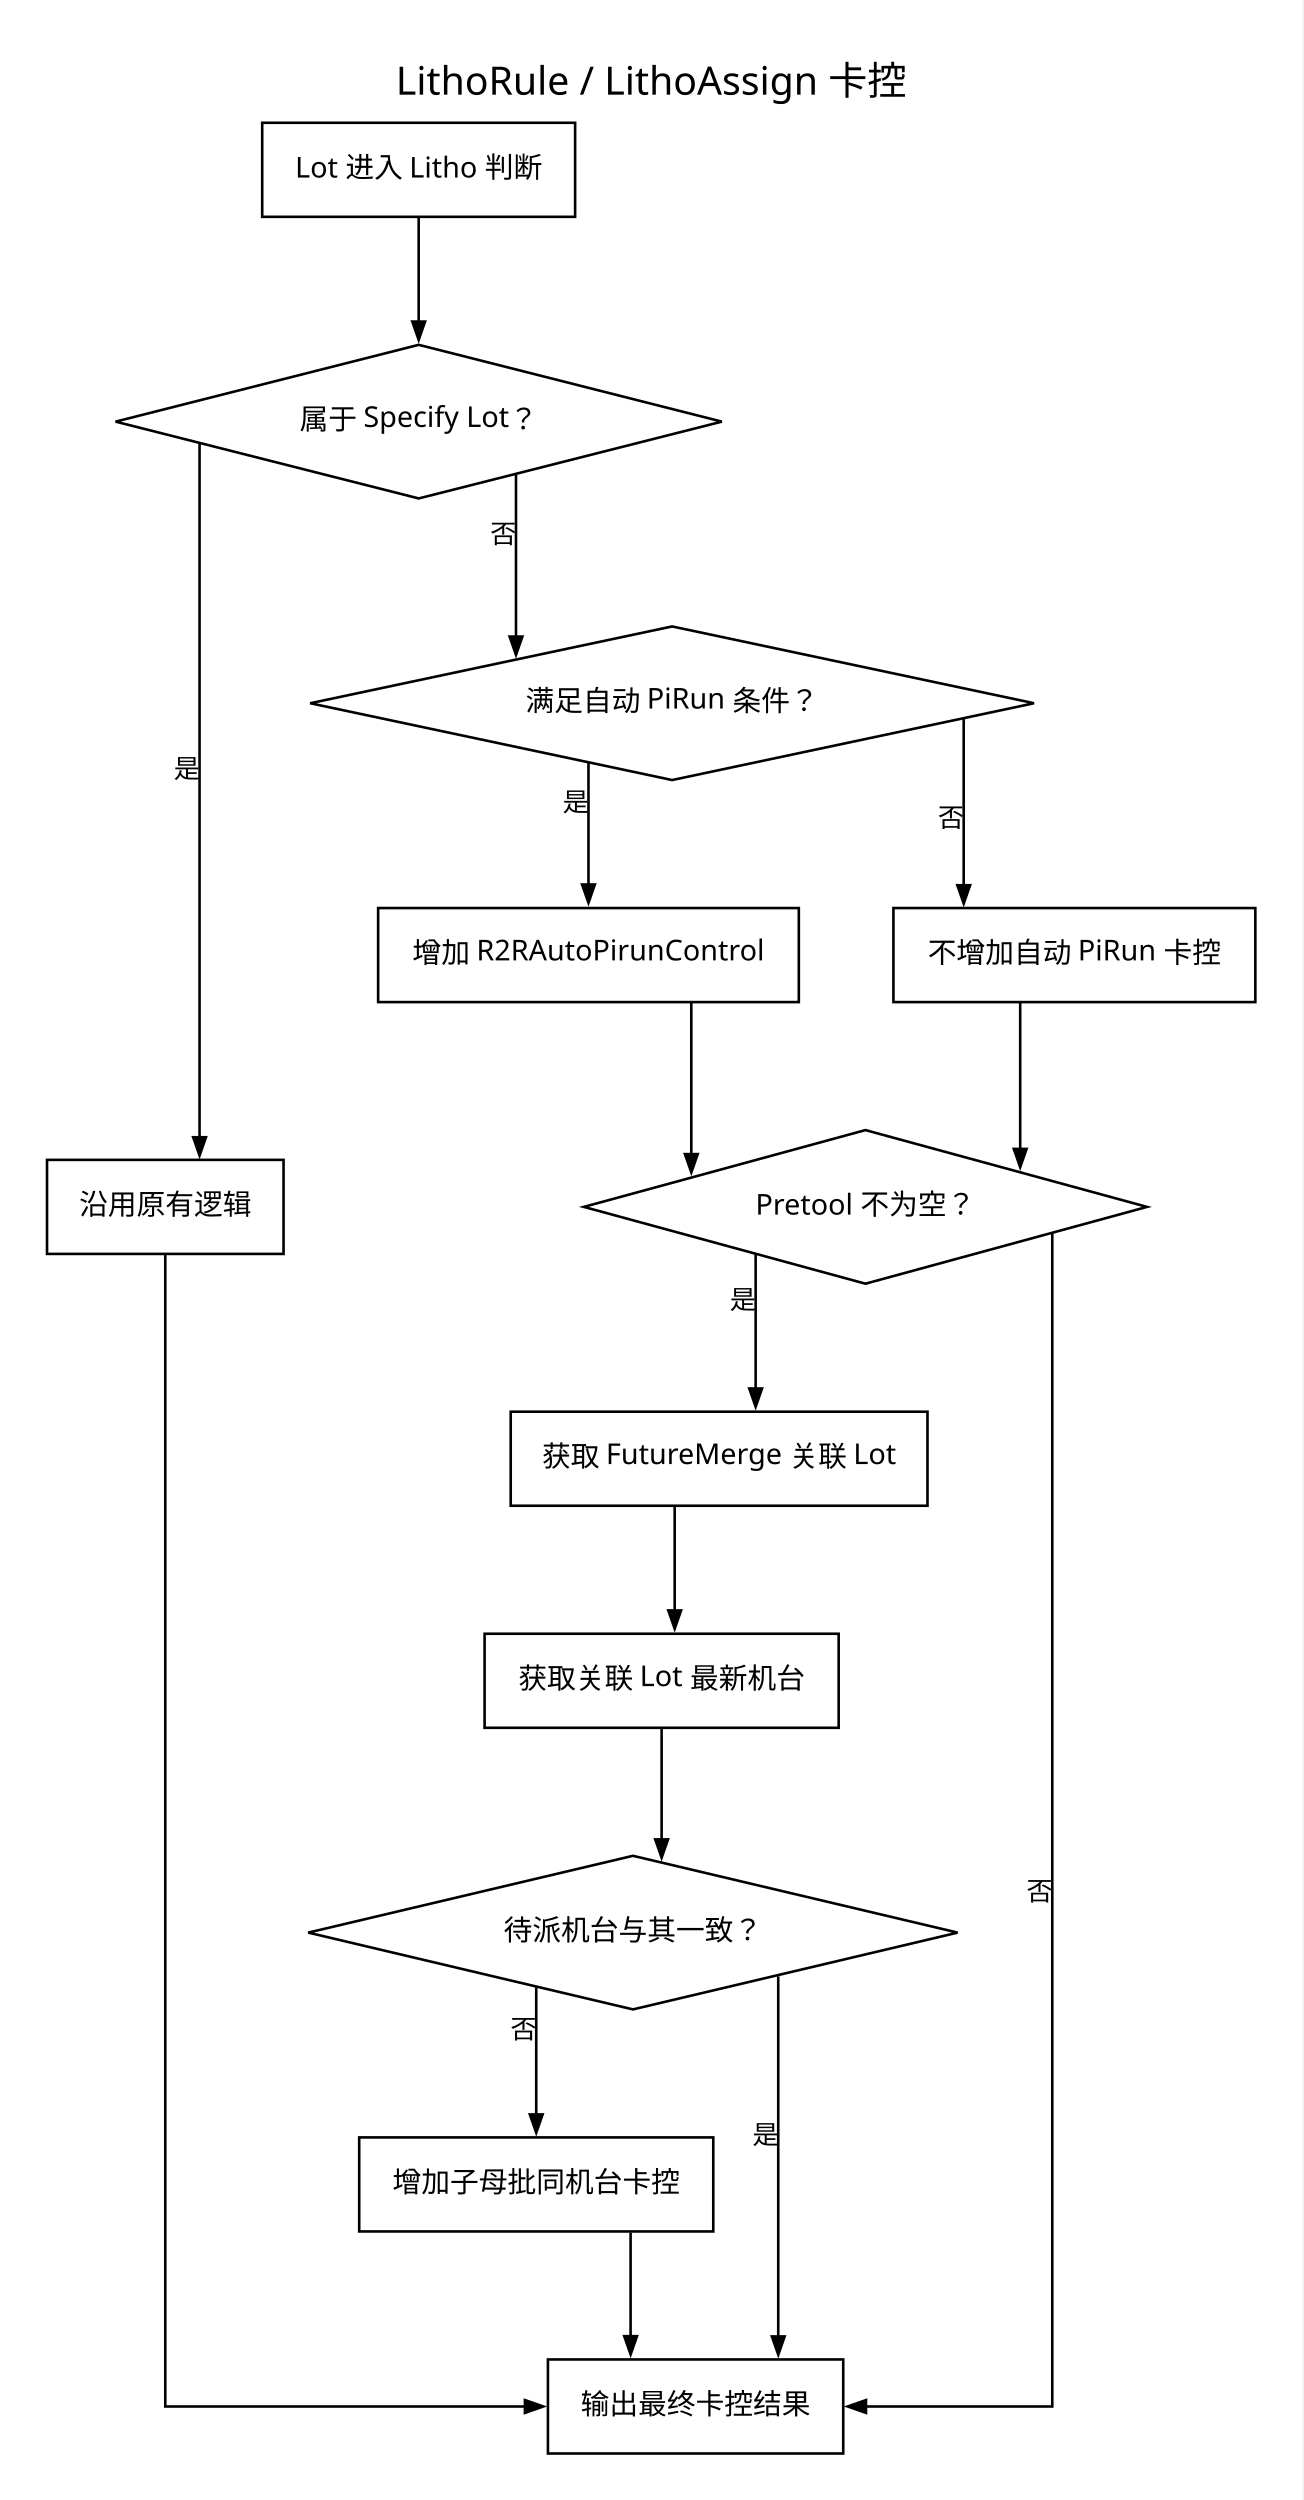
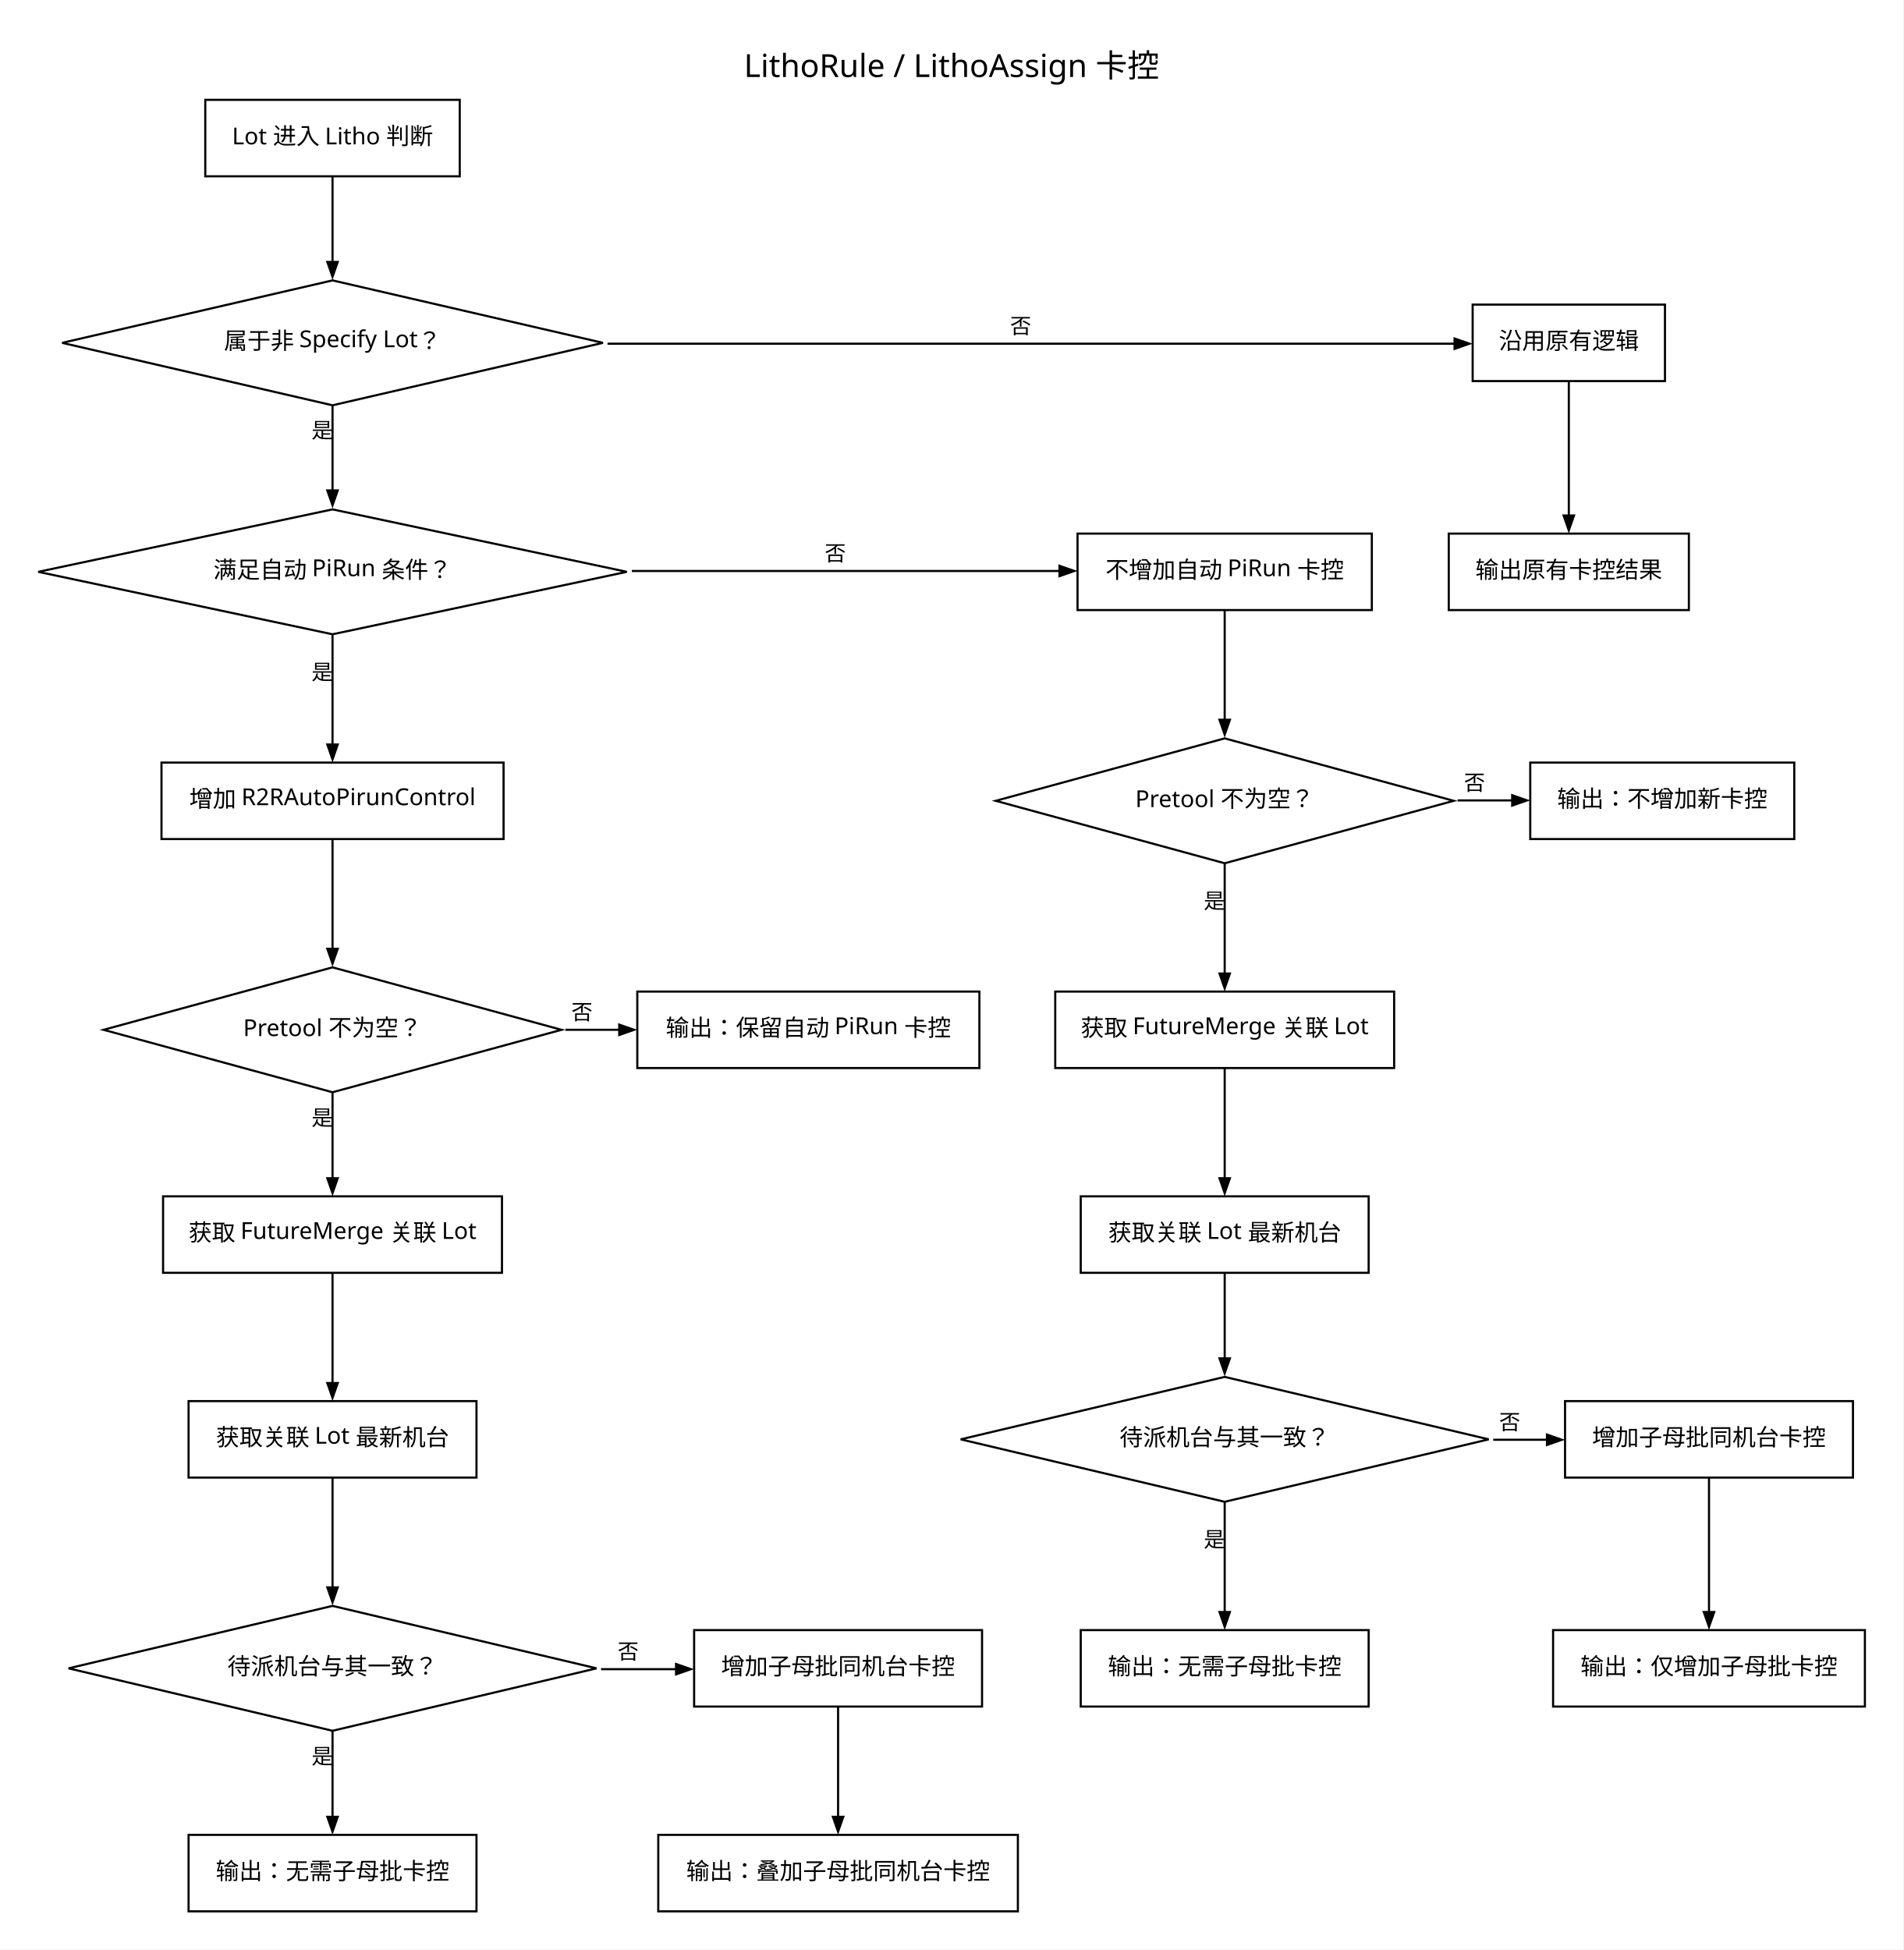
- <svg xmlns="http://www.w3.org/2000/svg" width="499pt" height="957pt" viewBox="0.00 0.00 499.00 957.00">
-   <g id="graph0" class="graph" transform="scale(1 1) rotate(0) translate(18 939.2)">
-     <polygon fill="white" stroke="none" points="-18,18 -18,-939.2 480.54,-939.2 480.54,18 -18,18" />
-     <text xml:space="preserve" text-anchor="middle" x="231.27" y="-902.95" font-family="Microsoft YaHei" font-size="15.00">LithoRule / LithoAssign 卡控</text>
+ <svg xmlns="http://www.w3.org/2000/svg" width="896pt" height="918pt" viewBox="0.00 0.00 896.00 918.00">
+   <g id="graph0" class="graph" transform="scale(1 1) rotate(0) translate(18 899.8)">
+     <polygon fill="white" stroke="none" points="-18,18 -18,-899.8 877.93,-899.8 877.93,18 -18,18" />
+     <text xml:space="preserve" text-anchor="middle" x="429.97" y="-863.55" font-family="Microsoft YaHei" font-size="15.00">LithoRule / LithoAssign 卡控</text>
    <g id="node1" class="node">
-       <polygon fill="none" stroke="black" points="202.16,-892.2 82.37,-892.2 82.37,-856.2 202.16,-856.2 202.16,-892.2" />
-       <text xml:space="preserve" text-anchor="middle" x="142.27" y="-871.25" font-family="Microsoft YaHei" font-size="11.00">Lot 进入 Litho 判断</text>
+       <polygon fill="none" stroke="black" points="198.43,-852.8 78.64,-852.8 78.64,-816.8 198.43,-816.8 198.43,-852.8" />
+       <text xml:space="preserve" text-anchor="middle" x="138.54" y="-831.85" font-family="Microsoft YaHei" font-size="11.00">Lot 进入 Litho 判断</text>
    </g>
    <g id="node2" class="node">
-       <polygon fill="none" stroke="black" points="142.27,-807.2 26.23,-777.8 142.27,-748.4 258.31,-777.8 142.27,-807.2" />
-       <text xml:space="preserve" text-anchor="middle" x="142.27" y="-774.85" font-family="Microsoft YaHei" font-size="11.00">属于 Specify Lot？</text>
+       <polygon fill="none" stroke="black" points="138.54,-767.8 11.25,-738.4 138.54,-709 265.83,-738.4 138.54,-767.8" />
+       <text xml:space="preserve" text-anchor="middle" x="138.54" y="-735.45" font-family="Microsoft YaHei" font-size="11.00">属于非 Specify Lot？</text>
    </g>
    <g id="edge1" class="edge">
-       <path fill="none" stroke="black" d="M142.27,-856.07C142.27,-856.07 142.27,-816.11 142.27,-816.11" />
-       <polygon fill="black" stroke="black" points="144.72,-816.11 142.27,-809.11 139.82,-816.11 144.72,-816.11" />
+       <path fill="none" stroke="black" d="M138.54,-816.8C138.54,-816.8 138.54,-776.49 138.54,-776.49" />
+       <polygon fill="black" stroke="black" points="140.99,-776.49 138.54,-769.49 136.09,-776.49 140.99,-776.49" />
    </g>
    <g id="node3" class="node">
-       <polygon fill="none" stroke="black" points="90.54,-495.2 0,-495.2 0,-459.2 90.54,-459.2 90.54,-495.2" />
-       <text xml:space="preserve" text-anchor="middle" x="45.27" y="-474.25" font-family="Microsoft YaHei" font-size="11.00">沿用原有逻辑</text>
+       <polygon fill="none" stroke="black" points="765.81,-756.4 675.27,-756.4 675.27,-720.4 765.81,-720.4 765.81,-756.4" />
+       <text xml:space="preserve" text-anchor="middle" x="720.54" y="-735.45" font-family="Microsoft YaHei" font-size="11.00">沿用原有逻辑</text>
    </g>
    <g id="edge2" class="edge">
-       <path fill="none" stroke="black" d="M58.39,-769.45C58.39,-769.45 58.39,-503.86 58.39,-503.86" />
-       <polygon fill="black" stroke="black" points="60.84,-503.86 58.39,-496.86 55.94,-503.86 60.84,-503.86" />
-       <text xml:space="preserve" text-anchor="middle" x="53.51" y="-641.4" font-family="Microsoft YaHei" font-size="10.00">是</text>
+       <path fill="none" stroke="black" d="M268.01,-738C268.01,-738 666.76,-738 666.76,-738" />
+       <polygon fill="black" stroke="black" points="666.76,-740.45 673.76,-738 666.76,-735.55 666.76,-740.45" />
+       <text xml:space="preserve" text-anchor="middle" x="462.51" y="-742.75" font-family="Microsoft YaHei" font-size="10.00">否</text>
+     </g>
+     <g id="node5" class="node">
+       <polygon fill="none" stroke="black" points="138.54,-660 0,-630.6 138.54,-601.2 277.08,-630.6 138.54,-660" />
+       <text xml:space="preserve" text-anchor="middle" x="138.54" y="-627.65" font-family="Microsoft YaHei" font-size="11.00">满足自动 PiRun 条件？</text>
+     </g>
+     <g id="edge4" class="edge">
+       <path fill="none" stroke="black" d="M138.54,-708.82C138.54,-708.82 138.54,-668.91 138.54,-668.91" />
+       <polygon fill="black" stroke="black" points="140.99,-668.91 138.54,-661.91 136.09,-668.91 140.99,-668.91" />
+       <text xml:space="preserve" text-anchor="middle" x="133.66" y="-693.62" font-family="Microsoft YaHei" font-size="10.00">是</text>
    </g>
    <g id="node4" class="node">
-       <polygon fill="none" stroke="black" points="239.27,-699.4 100.73,-670 239.27,-640.6 377.81,-670 239.27,-699.4" />
-       <text xml:space="preserve" text-anchor="middle" x="239.27" y="-667.05" font-family="Microsoft YaHei" font-size="11.00">满足自动 PiRun 条件？</text>
+       <polygon fill="none" stroke="black" points="777.06,-648.6 664.02,-648.6 664.02,-612.6 777.06,-612.6 777.06,-648.6" />
+       <text xml:space="preserve" text-anchor="middle" x="720.54" y="-627.65" font-family="Microsoft YaHei" font-size="11.00">输出原有卡控结果</text>
    </g>
-     <g id="edge4" class="edge">
-       <path fill="none" stroke="black" d="M179.52,-757.52C179.52,-757.52 179.52,-695.51 179.52,-695.51" />
-       <polygon fill="black" stroke="black" points="181.97,-695.51 179.52,-688.51 177.07,-695.51 181.97,-695.51" />
-       <text xml:space="preserve" text-anchor="middle" x="174.64" y="-731.27" font-family="Microsoft YaHei" font-size="10.00">否</text>
+     <g id="edge3" class="edge">
+       <path fill="none" stroke="black" d="M720.54,-720.4C720.54,-720.4 720.54,-657.11 720.54,-657.11" />
+       <polygon fill="black" stroke="black" points="722.99,-657.11 720.54,-650.11 718.09,-657.11 722.99,-657.11" />
+     </g>
+     <g id="node6" class="node">
+       <polygon fill="none" stroke="black" points="219.06,-540.8 58.02,-540.8 58.02,-504.8 219.06,-504.8 219.06,-540.8" />
+       <text xml:space="preserve" text-anchor="middle" x="138.54" y="-519.85" font-family="Microsoft YaHei" font-size="11.00">增加 R2RAutoPirunControl</text>
+     </g>
+     <g id="edge5" class="edge">
+       <path fill="none" stroke="black" d="M138.54,-600.81C138.54,-600.81 138.54,-549.31 138.54,-549.31" />
+       <polygon fill="black" stroke="black" points="140.99,-549.31 138.54,-542.31 136.09,-549.31 140.99,-549.31" />
+       <text xml:space="preserve" text-anchor="middle" x="133.66" y="-579.81" font-family="Microsoft YaHei" font-size="10.00">是</text>
+     </g>
+     <g id="node7" class="node">
+       <polygon fill="none" stroke="black" points="627.81,-648.6 489.27,-648.6 489.27,-612.6 627.81,-612.6 627.81,-648.6" />
+       <text xml:space="preserve" text-anchor="middle" x="558.54" y="-627.65" font-family="Microsoft YaHei" font-size="11.00">不增加自动 PiRun 卡控</text>
+     </g>
+     <g id="edge6" class="edge">
+       <path fill="none" stroke="black" d="M279.45,-631C279.45,-631 480.76,-631 480.76,-631" />
+       <polygon fill="black" stroke="black" points="480.76,-633.45 487.76,-631 480.76,-628.55 480.76,-633.45" />
+       <text xml:space="preserve" text-anchor="middle" x="375.23" y="-635.75" font-family="Microsoft YaHei" font-size="10.00">否</text>
+     </g>
+     <g id="node8" class="node">
+       <polygon fill="none" stroke="black" points="138.54,-444.4 30.75,-415 138.54,-385.6 246.33,-415 138.54,-444.4" />
+       <text xml:space="preserve" text-anchor="middle" x="138.54" y="-412.05" font-family="Microsoft YaHei" font-size="11.00">Pretool 不为空？</text>
+     </g>
+     <g id="edge7" class="edge">
+       <path fill="none" stroke="black" d="M138.54,-504.8C138.54,-504.8 138.54,-453.15 138.54,-453.15" />
+       <polygon fill="black" stroke="black" points="140.99,-453.15 138.54,-446.15 136.09,-453.15 140.99,-453.15" />
+     </g>
+     <g id="node16" class="node">
+       <polygon fill="none" stroke="black" points="558.54,-552.2 450.75,-522.8 558.54,-493.4 666.33,-522.8 558.54,-552.2" />
+       <text xml:space="preserve" text-anchor="middle" x="558.54" y="-519.85" font-family="Microsoft YaHei" font-size="11.00">Pretool 不为空？</text>
+     </g>
+     <g id="edge15" class="edge">
+       <path fill="none" stroke="black" d="M558.54,-612.6C558.54,-612.6 558.54,-560.95 558.54,-560.95" />
+       <polygon fill="black" stroke="black" points="560.99,-560.95 558.54,-553.95 556.09,-560.95 560.99,-560.95" />
+     </g>
+     <g id="node9" class="node">
+       <polygon fill="none" stroke="black" points="218.31,-336.6 58.77,-336.6 58.77,-300.6 218.31,-300.6 218.31,-336.6" />
+       <text xml:space="preserve" text-anchor="middle" x="138.54" y="-315.65" font-family="Microsoft YaHei" font-size="11.00">获取 FutureMerge 关联 Lot</text>
+     </g>
+     <g id="edge8" class="edge">
+       <path fill="none" stroke="black" d="M138.54,-385.36C138.54,-385.36 138.54,-345.11 138.54,-345.11" />
+       <polygon fill="black" stroke="black" points="140.99,-345.11 138.54,-338.11 136.09,-345.11 140.99,-345.11" />
+       <text xml:space="preserve" text-anchor="middle" x="133.66" y="-369.99" font-family="Microsoft YaHei" font-size="10.00">是</text>
+     </g>
+     <g id="node13" class="node">
+       <polygon fill="none" stroke="black" points="443.06,-433 282.02,-433 282.02,-397 443.06,-397 443.06,-433" />
+       <text xml:space="preserve" text-anchor="middle" x="362.54" y="-412.05" font-family="Microsoft YaHei" font-size="11.00">输出：保留自动 PiRun 卡控</text>
+     </g>
+     <g id="edge14" class="edge">
+       <path fill="none" stroke="black" d="M248.18,-415C248.18,-415 273.51,-415 273.51,-415" />
+       <polygon fill="black" stroke="black" points="273.51,-417.45 280.51,-415 273.51,-412.55 273.51,-417.45" />
+       <text xml:space="preserve" text-anchor="middle" x="255.97" y="-419.75" font-family="Microsoft YaHei" font-size="10.00">否</text>
+     </g>
+     <g id="node10" class="node">
+       <polygon fill="none" stroke="black" points="206.31,-240.2 70.77,-240.2 70.77,-204.2 206.31,-204.2 206.31,-240.2" />
+       <text xml:space="preserve" text-anchor="middle" x="138.54" y="-219.25" font-family="Microsoft YaHei" font-size="11.00">获取关联 Lot 最新机台</text>
+     </g>
+     <g id="edge9" class="edge">
+       <path fill="none" stroke="black" d="M138.54,-300.6C138.54,-300.6 138.54,-248.71 138.54,-248.71" />
+       <polygon fill="black" stroke="black" points="140.99,-248.71 138.54,-241.71 136.09,-248.71 140.99,-248.71" />
+     </g>
+     <g id="node11" class="node">
+       <polygon fill="none" stroke="black" points="138.54,-143.8 14.25,-114.4 138.54,-85 262.83,-114.4 138.54,-143.8" />
+       <text xml:space="preserve" text-anchor="middle" x="138.54" y="-111.45" font-family="Microsoft YaHei" font-size="11.00">待派机台与其一致？</text>
+     </g>
+     <g id="edge10" class="edge">
+       <path fill="none" stroke="black" d="M138.54,-204.2C138.54,-204.2 138.54,-152.52 138.54,-152.52" />
+       <polygon fill="black" stroke="black" points="140.99,-152.52 138.54,-145.52 136.09,-152.52 140.99,-152.52" />
    </g>
    <g id="node12" class="node">
-       <polygon fill="none" stroke="black" points="304.79,-36 191.75,-36 191.75,0 304.79,0 304.79,-36" />
-       <text xml:space="preserve" text-anchor="middle" x="248.27" y="-15.05" font-family="Microsoft YaHei" font-size="11.00">输出最终卡控结果</text>
+       <polygon fill="none" stroke="black" points="444.31,-132.4 308.77,-132.4 308.77,-96.4 444.31,-96.4 444.31,-132.4" />
+       <text xml:space="preserve" text-anchor="middle" x="376.54" y="-111.45" font-family="Microsoft YaHei" font-size="11.00">增加子母批同机台卡控</text>
    </g>
-     <g id="edge3" class="edge">
-       <path fill="none" stroke="black" d="M45.27,-458.92C45.27,-373.51 45.27,-18 45.27,-18 45.27,-18 182.94,-18 182.94,-18" />
-       <polygon fill="black" stroke="black" points="182.94,-20.45 189.94,-18 182.94,-15.55 182.94,-20.45" />
+     <g id="edge12" class="edge">
+       <path fill="none" stroke="black" d="M264.96,-114C264.96,-114 300.26,-114 300.26,-114" />
+       <polygon fill="black" stroke="black" points="300.26,-116.45 307.26,-114 300.26,-111.55 300.26,-116.45" />
+       <text xml:space="preserve" text-anchor="middle" x="277.73" y="-118.75" font-family="Microsoft YaHei" font-size="10.00">否</text>
    </g>
-     <g id="node5" class="node">
-       <polygon fill="none" stroke="black" points="287.79,-591.6 126.75,-591.6 126.75,-555.6 287.79,-555.6 287.79,-591.6" />
-       <text xml:space="preserve" text-anchor="middle" x="207.27" y="-570.65" font-family="Microsoft YaHei" font-size="11.00">增加 R2RAutoPirunControl</text>
-     </g>
-     <g id="edge5" class="edge">
-       <path fill="none" stroke="black" d="M207.27,-647.15C207.27,-647.15 207.27,-600.6 207.27,-600.6" />
-       <polygon fill="black" stroke="black" points="209.72,-600.6 207.27,-593.6 204.82,-600.6 209.72,-600.6" />
-       <text xml:space="preserve" text-anchor="middle" x="202.39" y="-628.63" font-family="Microsoft YaHei" font-size="10.00">是</text>
-     </g>
-     <g id="node6" class="node">
-       <polygon fill="none" stroke="black" points="462.54,-591.6 324,-591.6 324,-555.6 462.54,-555.6 462.54,-591.6" />
-       <text xml:space="preserve" text-anchor="middle" x="393.27" y="-570.65" font-family="Microsoft YaHei" font-size="11.00">不增加自动 PiRun 卡控</text>
-     </g>
-     <g id="edge6" class="edge">
-       <path fill="none" stroke="black" d="M350.9,-663.97C350.9,-663.97 350.9,-600.34 350.9,-600.34" />
-       <polygon fill="black" stroke="black" points="353.36,-600.34 350.91,-593.34 348.46,-600.34 353.36,-600.34" />
-       <text xml:space="preserve" text-anchor="middle" x="346.03" y="-622.65" font-family="Microsoft YaHei" font-size="10.00">否</text>
-     </g>
-     <g id="node7" class="node">
-       <polygon fill="none" stroke="black" points="313.27,-506.6 205.48,-477.2 313.27,-447.8 421.06,-477.2 313.27,-506.6" />
-       <text xml:space="preserve" text-anchor="middle" x="313.27" y="-474.25" font-family="Microsoft YaHei" font-size="11.00">Pretool 不为空？</text>
-     </g>
-     <g id="edge7" class="edge">
-       <path fill="none" stroke="black" d="M246.63,-555.47C246.63,-555.47 246.63,-497.4 246.63,-497.4" />
-       <polygon fill="black" stroke="black" points="249.09,-497.4 246.64,-490.4 244.19,-497.4 249.09,-497.4" />
-     </g>
-     <g id="edge8" class="edge">
-       <path fill="none" stroke="black" d="M372.53,-555.47C372.53,-555.47 372.53,-499.4 372.53,-499.4" />
-       <polygon fill="black" stroke="black" points="374.98,-499.4 372.53,-492.4 370.08,-499.4 374.98,-499.4" />
-     </g>
-     <g id="node8" class="node">
-       <polygon fill="none" stroke="black" points="337.04,-398.8 177.5,-398.8 177.5,-362.8 337.04,-362.8 337.04,-398.8" />
-       <text xml:space="preserve" text-anchor="middle" x="257.27" y="-377.85" font-family="Microsoft YaHei" font-size="11.00">获取 FutureMerge 关联 Lot</text>
-     </g>
-     <g id="edge10" class="edge">
-       <path fill="none" stroke="black" d="M271.26,-459.07C271.26,-459.07 271.26,-407.69 271.26,-407.69" />
-       <polygon fill="black" stroke="black" points="273.71,-407.69 271.26,-400.69 268.81,-407.69 273.71,-407.69" />
-       <text xml:space="preserve" text-anchor="middle" x="266.38" y="-438.13" font-family="Microsoft YaHei" font-size="10.00">是</text>
-     </g>
-     <g id="edge9" class="edge">
-       <path fill="none" stroke="black" d="M384.81,-467.18C384.81,-400.03 384.81,-18 384.81,-18 384.81,-18 313.5,-18 313.5,-18" />
-       <polygon fill="black" stroke="black" points="313.5,-15.55 306.5,-18 313.5,-20.45 313.5,-15.55" />
-       <text xml:space="preserve" text-anchor="middle" x="379.93" y="-211.69" font-family="Microsoft YaHei" font-size="10.00">否</text>
-     </g>
-     <g id="node9" class="node">
-       <polygon fill="none" stroke="black" points="303.04,-313.8 167.5,-313.8 167.5,-277.8 303.04,-277.8 303.04,-313.8" />
-       <text xml:space="preserve" text-anchor="middle" x="235.27" y="-292.85" font-family="Microsoft YaHei" font-size="11.00">获取关联 Lot 最新机台</text>
+     <g id="node14" class="node">
+       <polygon fill="none" stroke="black" points="206.31,-36 70.77,-36 70.77,0 206.31,0 206.31,-36" />
+       <text xml:space="preserve" text-anchor="middle" x="138.54" y="-15.05" font-family="Microsoft YaHei" font-size="11.00">输出：无需子母批卡控</text>
    </g>
    <g id="edge11" class="edge">
-       <path fill="none" stroke="black" d="M240.27,-362.36C240.27,-362.36 240.27,-322.72 240.27,-322.72" />
-       <polygon fill="black" stroke="black" points="242.72,-322.72 240.27,-315.72 237.82,-322.72 242.72,-322.72" />
+       <path fill="none" stroke="black" d="M138.54,-84.79C138.54,-84.79 138.54,-44.51 138.54,-44.51" />
+       <polygon fill="black" stroke="black" points="140.99,-44.51 138.54,-37.51 136.09,-44.51 140.99,-44.51" />
+       <text xml:space="preserve" text-anchor="middle" x="133.66" y="-69.4" font-family="Microsoft YaHei" font-size="10.00">是</text>
    </g>
-     <g id="node10" class="node">
-       <polygon fill="none" stroke="black" points="224.27,-228.8 99.98,-199.4 224.27,-170 348.56,-199.4 224.27,-228.8" />
-       <text xml:space="preserve" text-anchor="middle" x="224.27" y="-196.45" font-family="Microsoft YaHei" font-size="11.00">待派机台与其一致？</text>
-     </g>
-     <g id="edge12" class="edge">
-       <path fill="none" stroke="black" d="M235.27,-277.67C235.27,-277.67 235.27,-235.08 235.27,-235.08" />
-       <polygon fill="black" stroke="black" points="237.72,-235.08 235.27,-228.08 232.82,-235.08 237.72,-235.08" />
-     </g>
-     <g id="node11" class="node">
-       <polygon fill="none" stroke="black" points="255.04,-121 119.5,-121 119.5,-85 255.04,-85 255.04,-121" />
-       <text xml:space="preserve" text-anchor="middle" x="187.27" y="-100.05" font-family="Microsoft YaHei" font-size="11.00">增加子母批同机台卡控</text>
-     </g>
-     <g id="edge14" class="edge">
-       <path fill="none" stroke="black" d="M187.27,-178.48C187.27,-178.48 187.27,-129.79 187.27,-129.79" />
-       <polygon fill="black" stroke="black" points="189.72,-129.79 187.27,-122.79 184.82,-129.79 189.72,-129.79" />
-       <text xml:space="preserve" text-anchor="middle" x="182.39" y="-158.89" font-family="Microsoft YaHei" font-size="10.00">否</text>
+     <g id="node15" class="node">
+       <polygon fill="none" stroke="black" points="461.18,-36 291.89,-36 291.89,0 461.18,0 461.18,-36" />
+       <text xml:space="preserve" text-anchor="middle" x="376.54" y="-15.05" font-family="Microsoft YaHei" font-size="11.00">输出：叠加子母批同机台卡控</text>
    </g>
    <g id="edge13" class="edge">
-       <path fill="none" stroke="black" d="M279.91,-182.66C279.91,-182.66 279.91,-44.82 279.91,-44.82" />
-       <polygon fill="black" stroke="black" points="282.37,-44.82 279.92,-37.82 277.47,-44.82 282.37,-44.82" />
-       <text xml:space="preserve" text-anchor="middle" x="275.04" y="-118.49" font-family="Microsoft YaHei" font-size="10.00">是</text>
+       <path fill="none" stroke="black" d="M376.54,-96.4C376.54,-96.4 376.54,-44.51 376.54,-44.51" />
+       <polygon fill="black" stroke="black" points="378.99,-44.51 376.54,-37.51 374.09,-44.51 378.99,-44.51" />
    </g>
-     <g id="edge15" class="edge">
-       <path fill="none" stroke="black" d="M223.39,-84.56C223.39,-84.56 223.39,-44.92 223.39,-44.92" />
-       <polygon fill="black" stroke="black" points="225.85,-44.92 223.4,-37.92 220.95,-44.92 225.85,-44.92" />
+     <g id="node17" class="node">
+       <polygon fill="none" stroke="black" points="638.31,-433 478.77,-433 478.77,-397 638.31,-397 638.31,-433" />
+       <text xml:space="preserve" text-anchor="middle" x="558.54" y="-412.05" font-family="Microsoft YaHei" font-size="11.00">获取 FutureMerge 关联 Lot</text>
+     </g>
+     <g id="edge16" class="edge">
+       <path fill="none" stroke="black" d="M558.54,-493.16C558.54,-493.16 558.54,-441.51 558.54,-441.51" />
+       <polygon fill="black" stroke="black" points="560.99,-441.51 558.54,-434.51 556.09,-441.51 560.99,-441.51" />
+       <text xml:space="preserve" text-anchor="middle" x="553.66" y="-472.09" font-family="Microsoft YaHei" font-size="10.00">是</text>
+     </g>
+     <g id="node21" class="node">
+       <polygon fill="none" stroke="black" points="826.68,-540.8 702.39,-540.8 702.39,-504.8 826.68,-504.8 826.68,-540.8" />
+       <text xml:space="preserve" text-anchor="middle" x="764.54" y="-519.85" font-family="Microsoft YaHei" font-size="11.00">输出：不增加新卡控</text>
+     </g>
+     <g id="edge22" class="edge">
+       <path fill="none" stroke="black" d="M668.18,-523C668.18,-523 693.88,-523 693.88,-523" />
+       <polygon fill="black" stroke="black" points="693.88,-525.45 700.88,-523 693.88,-520.55 693.88,-525.45" />
+       <text xml:space="preserve" text-anchor="middle" x="676.15" y="-527.75" font-family="Microsoft YaHei" font-size="10.00">否</text>
+     </g>
+     <g id="node18" class="node">
+       <polygon fill="none" stroke="black" points="626.31,-336.6 490.77,-336.6 490.77,-300.6 626.31,-300.6 626.31,-336.6" />
+       <text xml:space="preserve" text-anchor="middle" x="558.54" y="-315.65" font-family="Microsoft YaHei" font-size="11.00">获取关联 Lot 最新机台</text>
+     </g>
+     <g id="edge17" class="edge">
+       <path fill="none" stroke="black" d="M558.54,-397C558.54,-397 558.54,-345.11 558.54,-345.11" />
+       <polygon fill="black" stroke="black" points="560.99,-345.11 558.54,-338.11 556.09,-345.11 560.99,-345.11" />
+     </g>
+     <g id="node19" class="node">
+       <polygon fill="none" stroke="black" points="558.54,-251.6 434.25,-222.2 558.54,-192.8 682.83,-222.2 558.54,-251.6" />
+       <text xml:space="preserve" text-anchor="middle" x="558.54" y="-219.25" font-family="Microsoft YaHei" font-size="11.00">待派机台与其一致？</text>
+     </g>
+     <g id="edge18" class="edge">
+       <path fill="none" stroke="black" d="M558.54,-300.6C558.54,-300.6 558.54,-260.32 558.54,-260.32" />
+       <polygon fill="black" stroke="black" points="560.99,-260.32 558.54,-253.32 556.09,-260.32 560.99,-260.32" />
+     </g>
+     <g id="node20" class="node">
+       <polygon fill="none" stroke="black" points="854.31,-240.2 718.77,-240.2 718.77,-204.2 854.31,-204.2 854.31,-240.2" />
+       <text xml:space="preserve" text-anchor="middle" x="786.54" y="-219.25" font-family="Microsoft YaHei" font-size="11.00">增加子母批同机台卡控</text>
+     </g>
+     <g id="edge20" class="edge">
+       <path fill="none" stroke="black" d="M684.96,-222C684.96,-222 710.26,-222 710.26,-222" />
+       <polygon fill="black" stroke="black" points="710.26,-224.45 717.26,-222 710.26,-219.55 710.26,-224.45" />
+       <text xml:space="preserve" text-anchor="middle" x="692.73" y="-226.75" font-family="Microsoft YaHei" font-size="10.00">否</text>
+     </g>
+     <g id="node22" class="node">
+       <polygon fill="none" stroke="black" points="626.31,-132.4 490.77,-132.4 490.77,-96.4 626.31,-96.4 626.31,-132.4" />
+       <text xml:space="preserve" text-anchor="middle" x="558.54" y="-111.45" font-family="Microsoft YaHei" font-size="11.00">输出：无需子母批卡控</text>
+     </g>
+     <g id="edge19" class="edge">
+       <path fill="none" stroke="black" d="M558.54,-192.59C558.54,-192.59 558.54,-140.91 558.54,-140.91" />
+       <polygon fill="black" stroke="black" points="560.99,-140.91 558.54,-133.91 556.09,-140.91 560.99,-140.91" />
+       <text xml:space="preserve" text-anchor="middle" x="553.66" y="-171.5" font-family="Microsoft YaHei" font-size="10.00">是</text>
+     </g>
+     <g id="node23" class="node">
+       <polygon fill="none" stroke="black" points="859.93,-132.4 713.14,-132.4 713.14,-96.4 859.93,-96.4 859.93,-132.4" />
+       <text xml:space="preserve" text-anchor="middle" x="786.54" y="-111.45" font-family="Microsoft YaHei" font-size="11.00">输出：仅增加子母批卡控</text>
+     </g>
+     <g id="edge21" class="edge">
+       <path fill="none" stroke="black" d="M786.54,-204.2C786.54,-204.2 786.54,-140.91 786.54,-140.91" />
+       <polygon fill="black" stroke="black" points="788.99,-140.91 786.54,-133.91 784.09,-140.91 788.99,-140.91" />
    </g>
  </g>
</svg>
